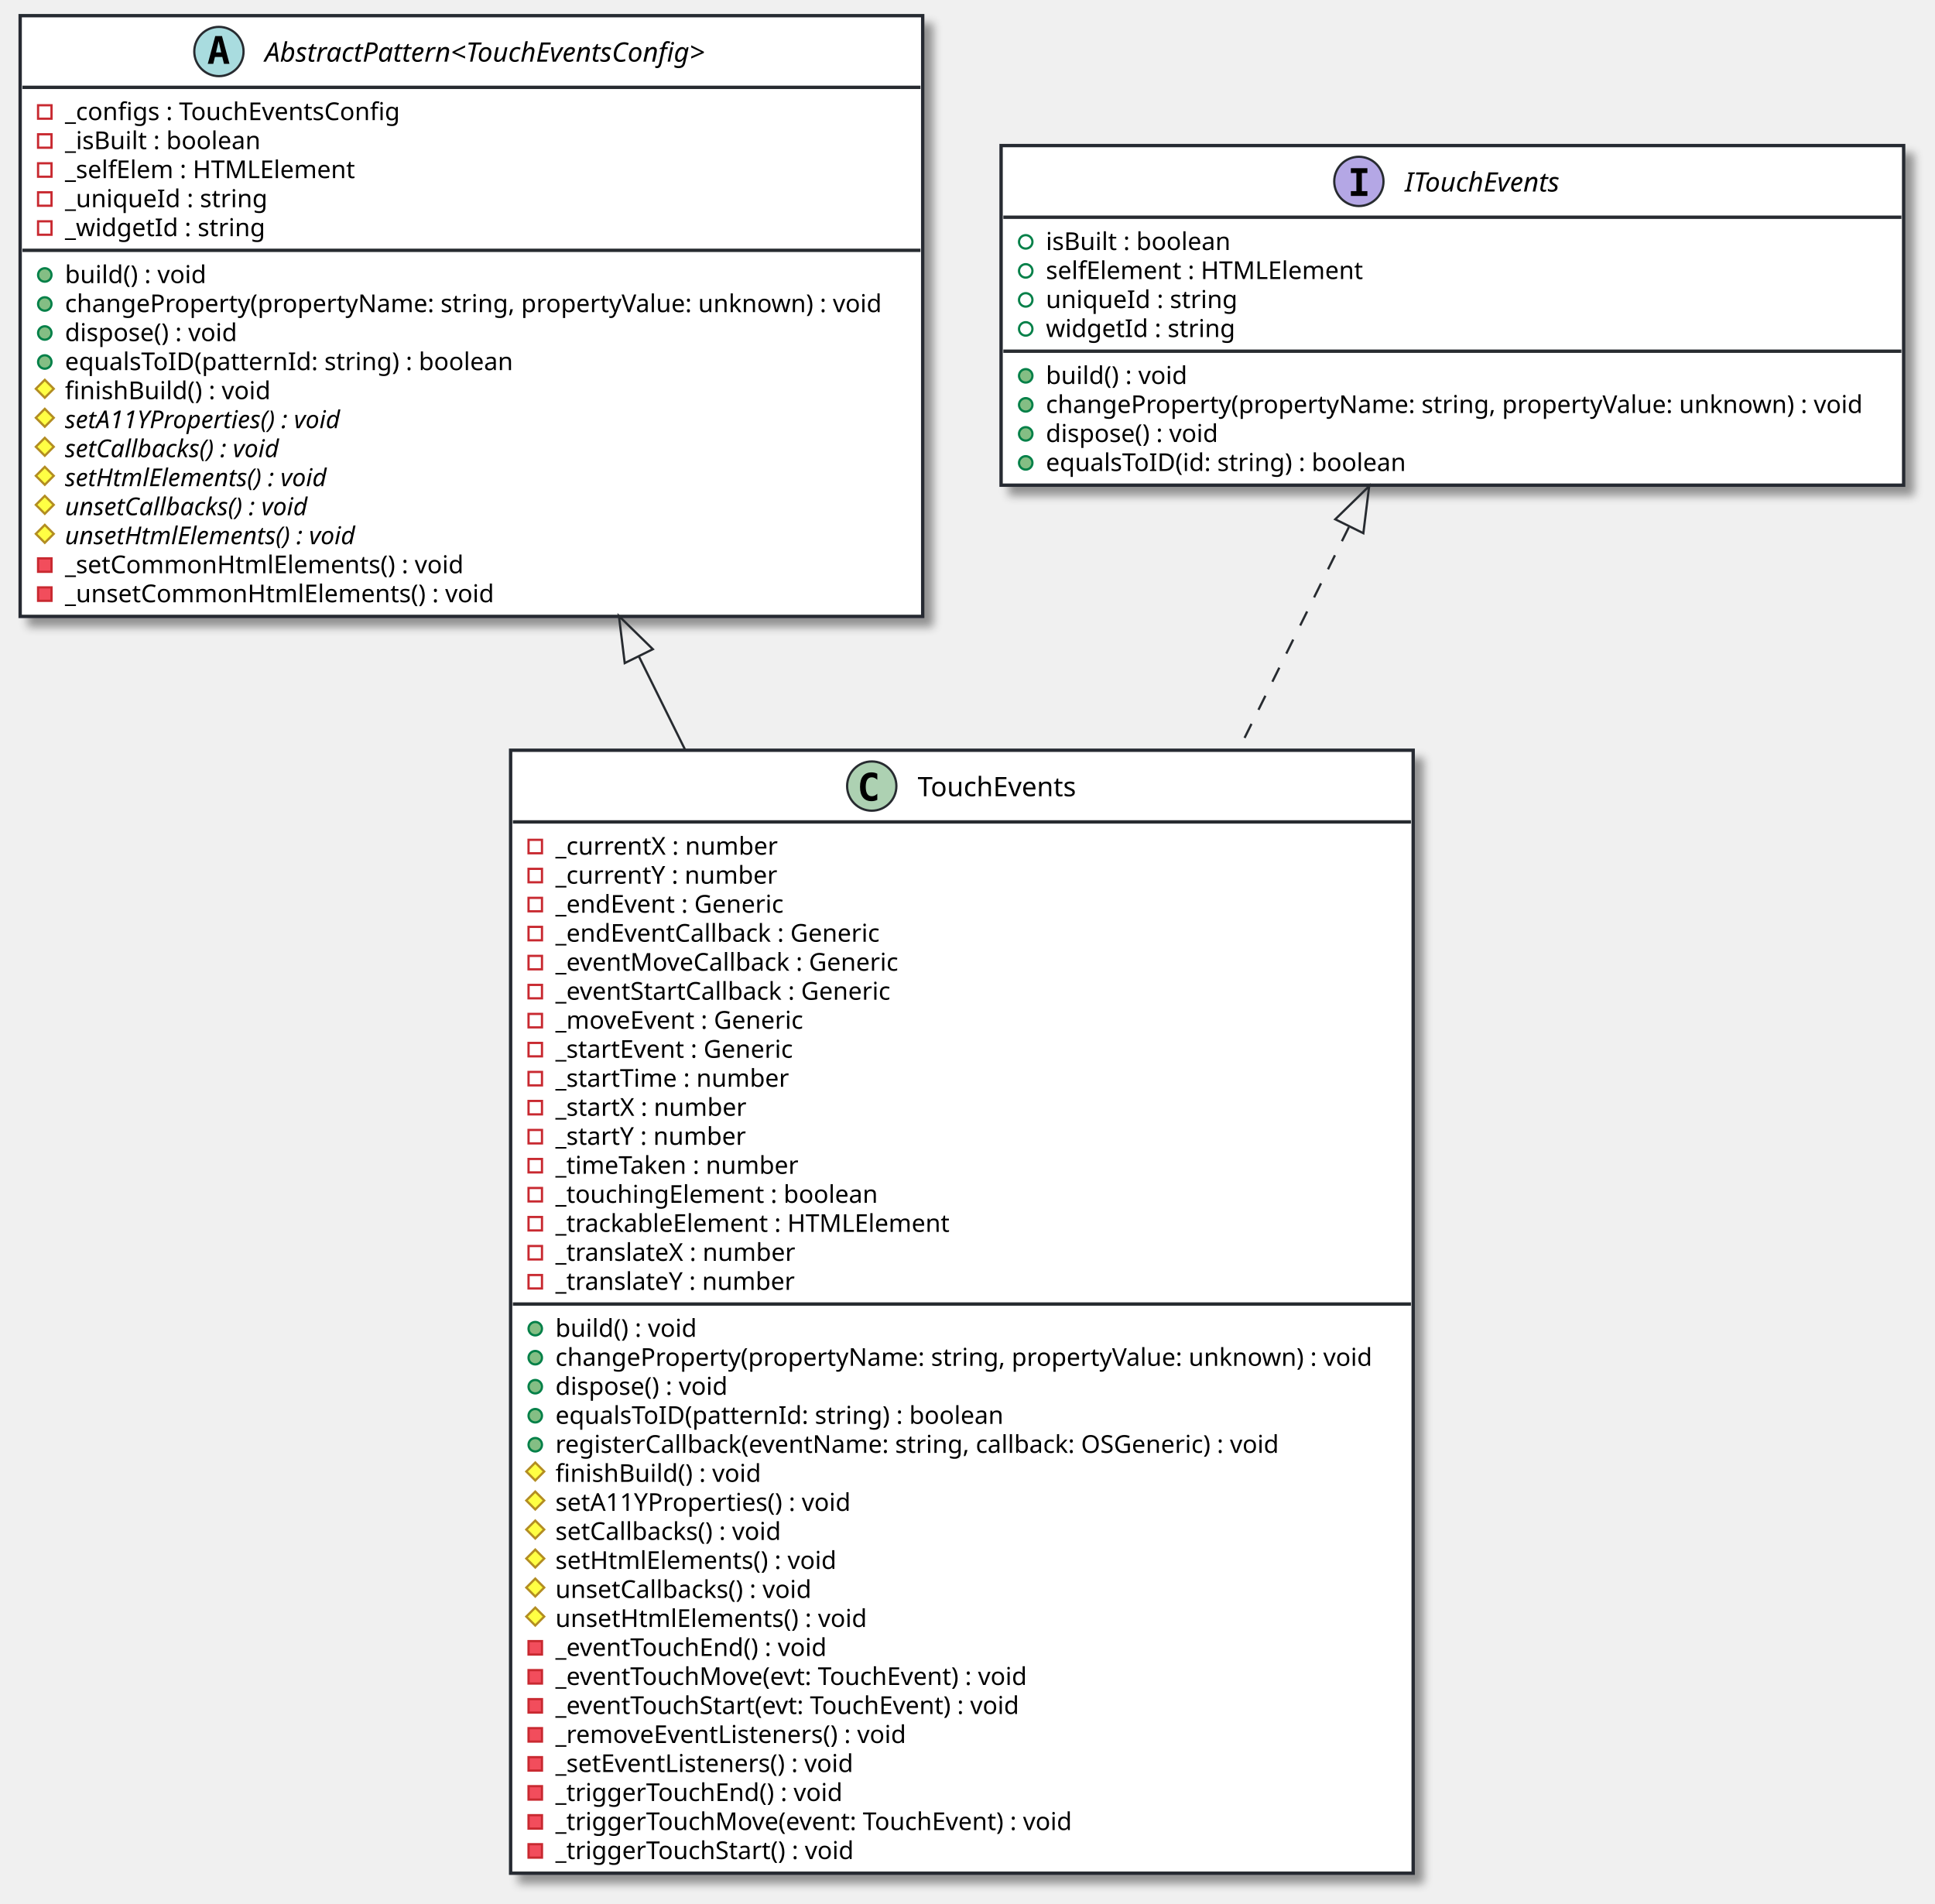
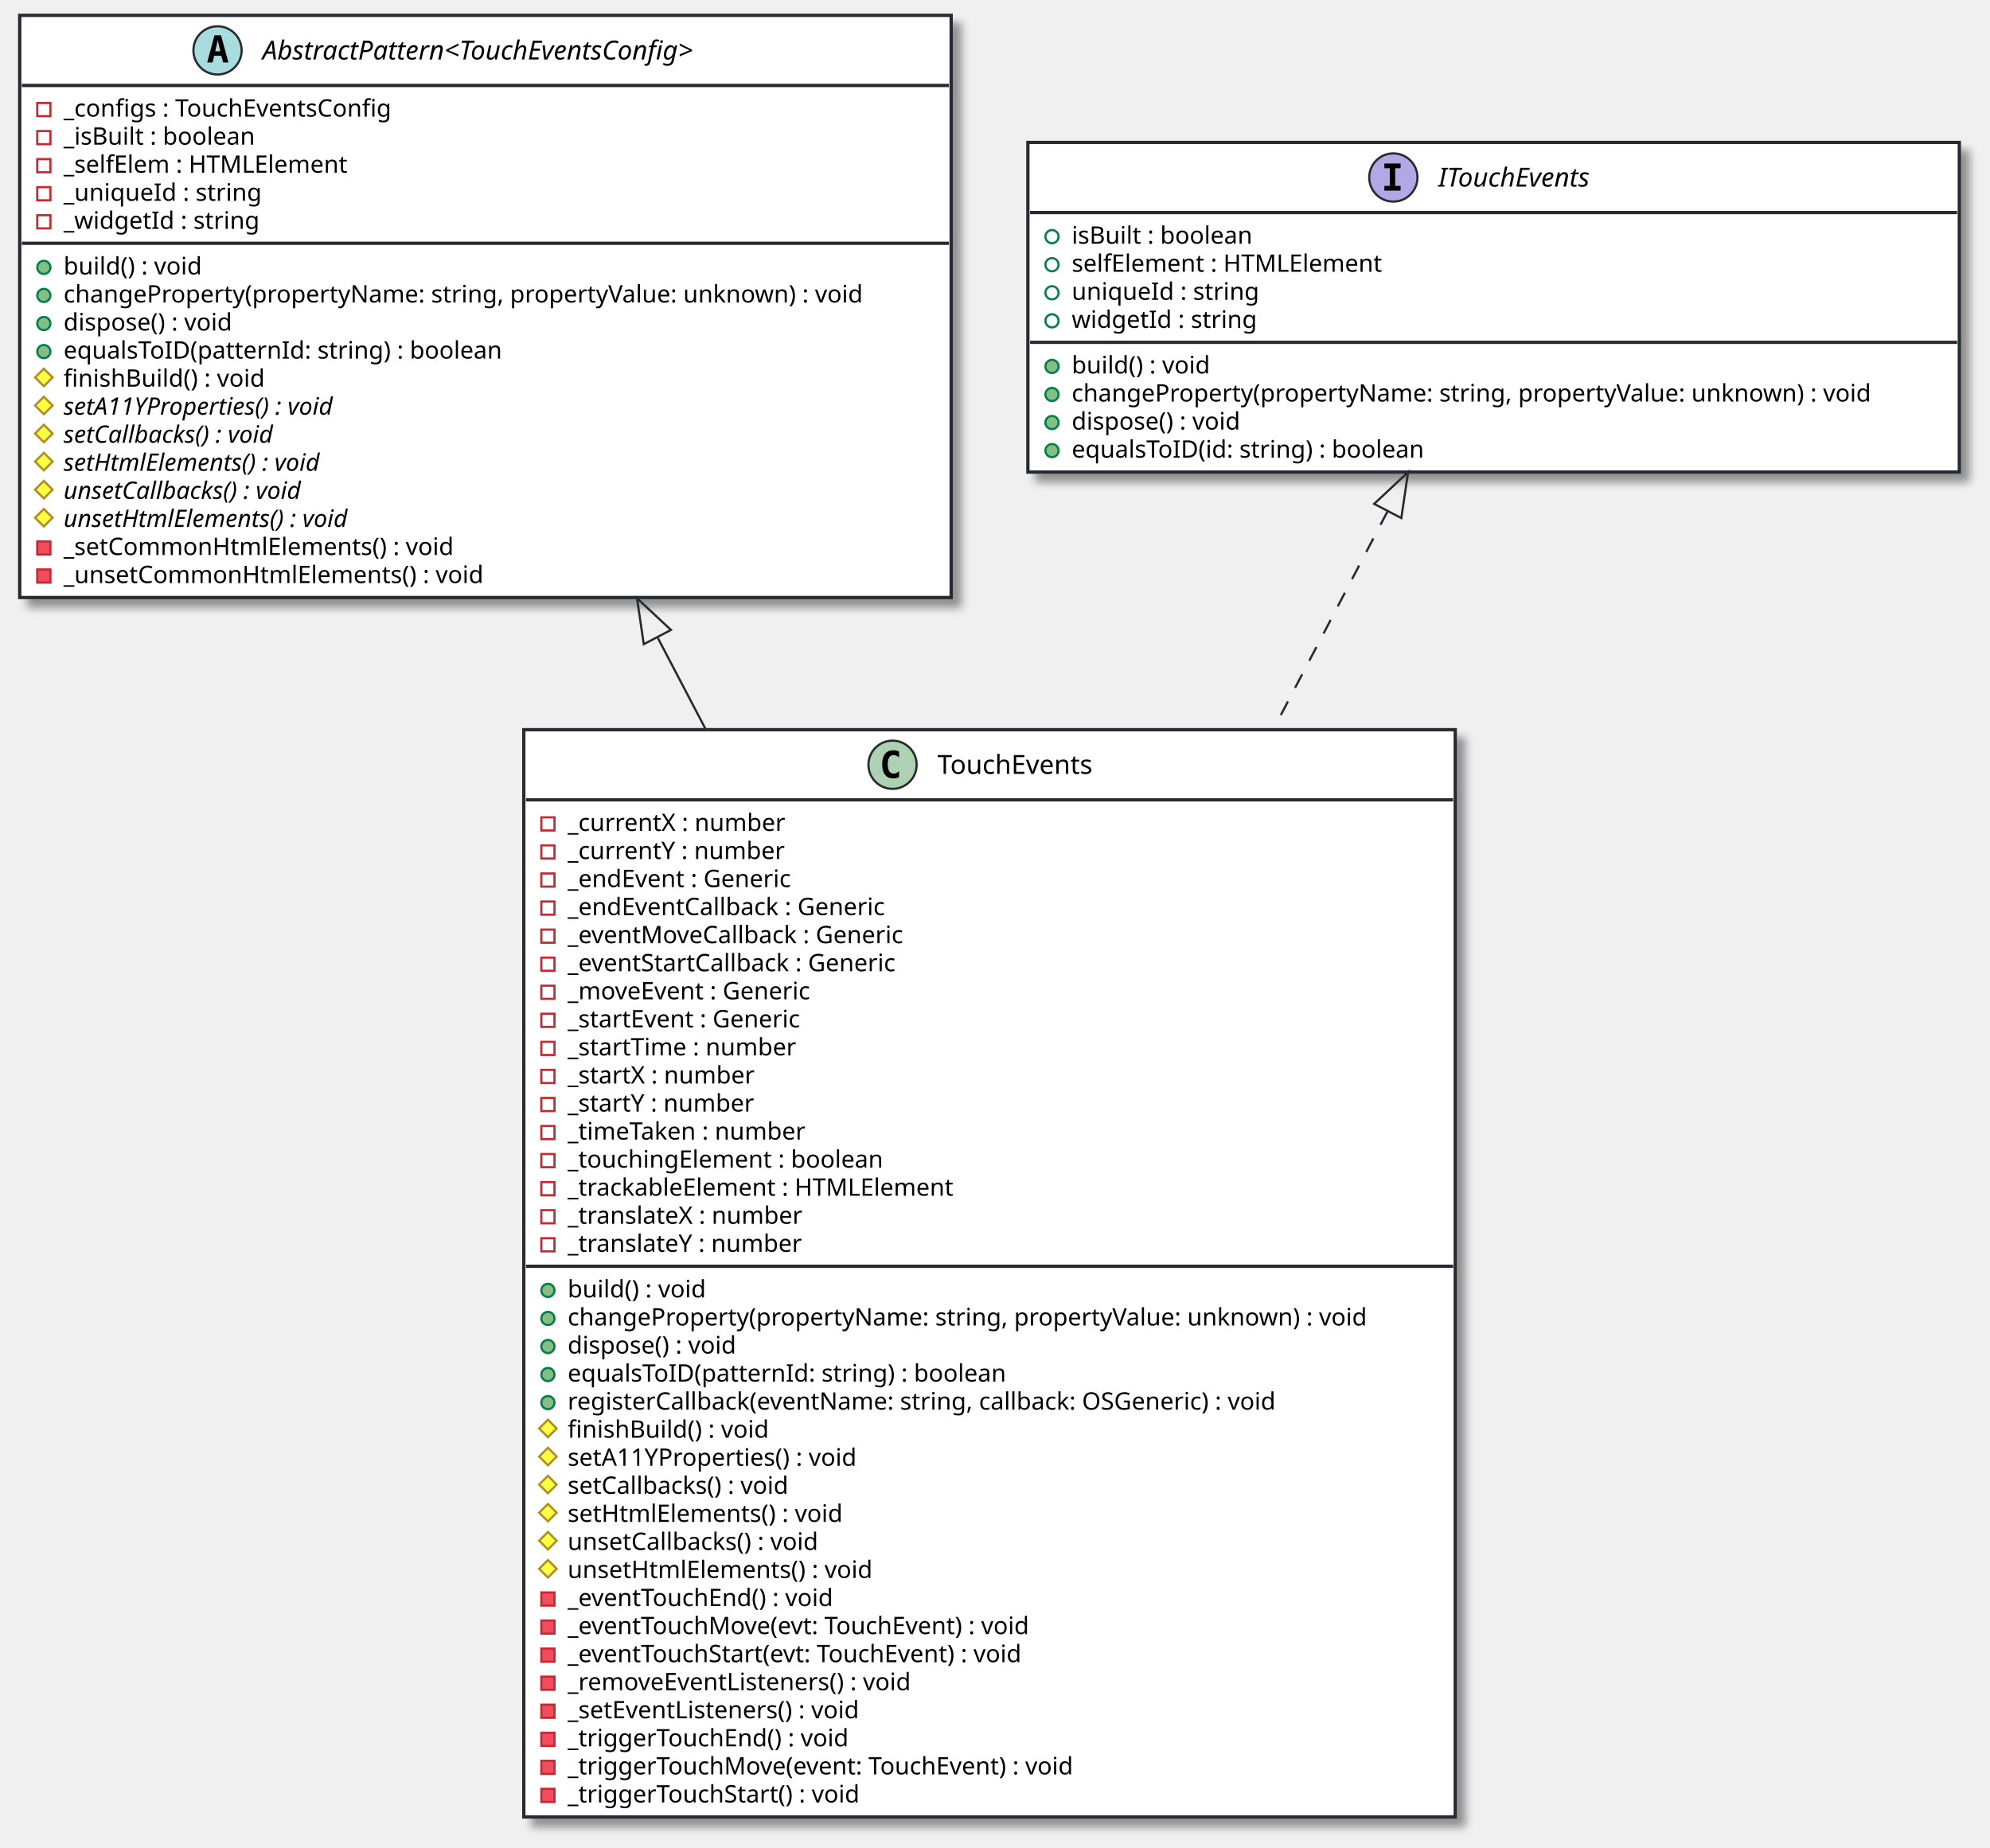
- <svg xmlns="http://www.w3.org/2000/svg" contentScriptType="application/ecmascript" contentStyleType="text/css" height="850px" preserveAspectRatio="none" style="width:864px;height:850px;background:#CED4DA;" version="1.1" viewBox="0 0 864 850" width="864px" zoomAndPan="magnify">
+ <svg xmlns="http://www.w3.org/2000/svg" contentScriptType="application/ecmascript" contentStyleType="text/css" height="843px" preserveAspectRatio="none" style="width:908px;height:843px;background:#CED4DA;" version="1.1" viewBox="0 0 908 843" width="908px" zoomAndPan="magnify">
  <defs>
    <filter height="300%" id="f10kd76dv59qzo" width="300%" x="-1" y="-1">
      <feGaussianBlur result="blurOut" stdDeviation="2.0" />
      <feColorMatrix in="blurOut" result="blurOut2" type="matrix" values="0 0 0 0 0 0 0 0 0 0 0 0 0 0 0 0 0 0 .4 0" />
      <feOffset dx="4.0" dy="4.0" in="blurOut2" result="blurOut3" />
      <feBlend in="SourceGraphic" in2="blurOut3" mode="normal" />
    </filter>
  </defs>
  <g>
-     <rect codeLine="7" fill="#FFFFFF" filter="url(#f10kd76dv59qzo)" height="501.428" id="TouchEvents" style="stroke:#272B30;stroke-width:1.5;" width="403" x="228" y="335" />
-     <ellipse cx="389.25" cy="351" fill="#ADD1B2" rx="11" ry="11" style="stroke:#272B30;stroke-width:1.0;" />
-     <path d="M391.723,357.143 Q391.142,357.442 390.503,357.591 Q389.864,357.741 389.158,357.741 Q386.651,357.741 385.332,356.089 Q384.012,354.437 384.012,351.316 Q384.012,348.187 385.332,346.535 Q386.651,344.883 389.158,344.883 Q389.864,344.883 390.511,345.032 Q391.159,345.182 391.723,345.481 L391.723,348.203 Q391.092,347.622 390.499,347.352 Q389.905,347.082 389.274,347.082 Q387.93,347.082 387.245,348.149 Q386.56,349.216 386.56,351.316 Q386.56,353.408 387.245,354.474 Q387.93,355.541 389.274,355.541 Q389.905,355.541 390.499,355.271 Q391.092,355.002 391.723,354.42 Z " fill="#000000" />
-     <text fill="#000000" font-family="sans-serif" font-size="12" lengthAdjust="spacing" textLength="72" x="409.75" y="355.535">TouchEvents</text>
-     <line style="stroke:#272B30;stroke-width:1.5;" x1="229" x2="630" y1="367" y2="367" />
-     <rect fill="none" height="6" style="stroke:#C82930;stroke-width:1.0;" width="6" x="236" y="375" />
-     <text fill="#000000" font-family="sans-serif" font-size="11" lengthAdjust="spacing" textLength="104" x="248" y="381.635">_currentX : number</text>
-     <rect fill="none" height="6" style="stroke:#C82930;stroke-width:1.0;" width="6" x="236" y="387.955" />
-     <text fill="#000000" font-family="sans-serif" font-size="11" lengthAdjust="spacing" textLength="104" x="248" y="394.59">_currentY : number</text>
-     <rect fill="none" height="6" style="stroke:#C82930;stroke-width:1.0;" width="6" x="236" y="400.91" />
-     <text fill="#000000" font-family="sans-serif" font-size="11" lengthAdjust="spacing" textLength="105" x="248" y="407.545">_endEvent : Generic</text>
-     <rect fill="none" height="6" style="stroke:#C82930;stroke-width:1.0;" width="6" x="236" y="413.865" />
-     <text fill="#000000" font-family="sans-serif" font-size="11" lengthAdjust="spacing" textLength="150" x="248" y="420.5">_endEventCallback : Generic</text>
-     <rect fill="none" height="6" style="stroke:#C82930;stroke-width:1.0;" width="6" x="236" y="426.82" />
-     <text fill="#000000" font-family="sans-serif" font-size="11" lengthAdjust="spacing" textLength="158" x="248" y="433.455">_eventMoveCallback : Generic</text>
-     <rect fill="none" height="6" style="stroke:#C82930;stroke-width:1.0;" width="6" x="236" y="439.775" />
-     <text fill="#000000" font-family="sans-serif" font-size="11" lengthAdjust="spacing" textLength="155" x="248" y="446.41">_eventStartCallback : Generic</text>
-     <rect fill="none" height="6" style="stroke:#C82930;stroke-width:1.0;" width="6" x="236" y="452.731" />
-     <text fill="#000000" font-family="sans-serif" font-size="11" lengthAdjust="spacing" textLength="114" x="248" y="459.365">_moveEvent : Generic</text>
-     <rect fill="none" height="6" style="stroke:#C82930;stroke-width:1.0;" width="6" x="236" y="465.685" />
-     <text fill="#000000" font-family="sans-serif" font-size="11" lengthAdjust="spacing" textLength="110" x="248" y="472.32">_startEvent : Generic</text>
-     <rect fill="none" height="6" style="stroke:#C82930;stroke-width:1.0;" width="6" x="236" y="478.641" />
-     <text fill="#000000" font-family="sans-serif" font-size="11" lengthAdjust="spacing" textLength="108" x="248" y="485.275">_startTime : number</text>
-     <rect fill="none" height="6" style="stroke:#C82930;stroke-width:1.0;" width="6" x="236" y="491.596" />
-     <text fill="#000000" font-family="sans-serif" font-size="11" lengthAdjust="spacing" textLength="89" x="248" y="498.231">_startX : number</text>
-     <rect fill="none" height="6" style="stroke:#C82930;stroke-width:1.0;" width="6" x="236" y="504.551" />
-     <text fill="#000000" font-family="sans-serif" font-size="11" lengthAdjust="spacing" textLength="89" x="248" y="511.185">_startY : number</text>
-     <rect fill="none" height="6" style="stroke:#C82930;stroke-width:1.0;" width="6" x="236" y="517.506" />
-     <text fill="#000000" font-family="sans-serif" font-size="11" lengthAdjust="spacing" textLength="112" x="248" y="524.141">_timeTaken : number</text>
-     <rect fill="none" height="6" style="stroke:#C82930;stroke-width:1.0;" width="6" x="236" y="530.461" />
-     <text fill="#000000" font-family="sans-serif" font-size="11" lengthAdjust="spacing" textLength="148" x="248" y="537.096">_touchingElement : boolean</text>
-     <rect fill="none" height="6" style="stroke:#C82930;stroke-width:1.0;" width="6" x="236" y="543.416" />
-     <text fill="#000000" font-family="sans-serif" font-size="11" lengthAdjust="spacing" textLength="178" x="248" y="550.051">_trackableElement : HTMLElement</text>
-     <rect fill="none" height="6" style="stroke:#C82930;stroke-width:1.0;" width="6" x="236" y="556.371" />
-     <text fill="#000000" font-family="sans-serif" font-size="11" lengthAdjust="spacing" textLength="111" x="248" y="563.006">_translateX : number</text>
-     <rect fill="none" height="6" style="stroke:#C82930;stroke-width:1.0;" width="6" x="236" y="569.326" />
-     <text fill="#000000" font-family="sans-serif" font-size="11" lengthAdjust="spacing" textLength="111" x="248" y="575.961">_translateY : number</text>
-     <line style="stroke:#272B30;stroke-width:1.5;" x1="229" x2="630" y1="582.281" y2="582.281" />
-     <ellipse cx="239" cy="593.281" fill="#84BE84" rx="3" ry="3" style="stroke:#038048;stroke-width:1.0;" />
-     <text fill="#000000" font-family="sans-serif" font-size="11" lengthAdjust="spacing" textLength="67" x="248" y="596.916">build() : void</text>
-     <ellipse cx="239" cy="606.236" fill="#84BE84" rx="3" ry="3" style="stroke:#038048;stroke-width:1.0;" />
-     <text fill="#000000" font-family="sans-serif" font-size="11" lengthAdjust="spacing" textLength="377" x="248" y="609.871">changeProperty(propertyName: string, propertyValue: unknown) : void</text>
-     <ellipse cx="239" cy="619.191" fill="#84BE84" rx="3" ry="3" style="stroke:#038048;stroke-width:1.0;" />
-     <text fill="#000000" font-family="sans-serif" font-size="11" lengthAdjust="spacing" textLength="82" x="248" y="622.826">dispose() : void</text>
-     <ellipse cx="239" cy="632.146" fill="#84BE84" rx="3" ry="3" style="stroke:#038048;stroke-width:1.0;" />
-     <text fill="#000000" font-family="sans-serif" font-size="11" lengthAdjust="spacing" textLength="207" x="248" y="635.781">equalsToID(patternId: string) : boolean</text>
-     <ellipse cx="239" cy="645.102" fill="#84BE84" rx="3" ry="3" style="stroke:#038048;stroke-width:1.0;" />
-     <text fill="#000000" font-family="sans-serif" font-size="11" lengthAdjust="spacing" textLength="335" x="248" y="648.736">registerCallback(eventName: string, callback: OSGeneric) : void</text>
-     <polygon fill="#FFFF44" points="239,653.057,243,657.057,239,661.057,235,657.057" style="stroke:#B38D22;stroke-width:1.0;" />
-     <text fill="#000000" font-family="sans-serif" font-size="11" lengthAdjust="spacing" textLength="96" x="248" y="661.691">finishBuild() : void</text>
-     <polygon fill="#FFFF44" points="239,666.012,243,670.012,239,674.012,235,670.012" style="stroke:#B38D22;stroke-width:1.0;" />
-     <text fill="#000000" font-family="sans-serif" font-size="11" lengthAdjust="spacing" textLength="140" x="248" y="674.646">setA11YProperties() : void</text>
-     <polygon fill="#FFFF44" points="239,678.967,243,682.967,239,686.967,235,682.967" style="stroke:#B38D22;stroke-width:1.0;" />
-     <text fill="#000000" font-family="sans-serif" font-size="11" lengthAdjust="spacing" textLength="107" x="248" y="687.602">setCallbacks() : void</text>
-     <polygon fill="#FFFF44" points="239,691.922,243,695.922,239,699.922,235,695.922" style="stroke:#B38D22;stroke-width:1.0;" />
-     <text fill="#000000" font-family="sans-serif" font-size="11" lengthAdjust="spacing" textLength="129" x="248" y="700.557">setHtmlElements() : void</text>
-     <polygon fill="#FFFF44" points="239,704.877,243,708.877,239,712.877,235,708.877" style="stroke:#B38D22;stroke-width:1.0;" />
-     <text fill="#000000" font-family="sans-serif" font-size="11" lengthAdjust="spacing" textLength="121" x="248" y="713.512">unsetCallbacks() : void</text>
-     <polygon fill="#FFFF44" points="239,717.832,243,721.832,239,725.832,235,721.832" style="stroke:#B38D22;stroke-width:1.0;" />
-     <text fill="#000000" font-family="sans-serif" font-size="11" lengthAdjust="spacing" textLength="143" x="248" y="726.467">unsetHtmlElements() : void</text>
-     <rect fill="#F24D5C" height="6" style="stroke:#C82930;stroke-width:1.0;" width="6" x="236" y="732.787" />
-     <text fill="#000000" font-family="sans-serif" font-size="11" lengthAdjust="spacing" textLength="129" x="248" y="739.422">_eventTouchEnd() : void</text>
-     <rect fill="#F24D5C" height="6" style="stroke:#C82930;stroke-width:1.0;" width="6" x="236" y="745.742" />
-     <text fill="#000000" font-family="sans-serif" font-size="11" lengthAdjust="spacing" textLength="222" x="248" y="752.377">_eventTouchMove(evt: TouchEvent) : void</text>
-     <rect fill="#F24D5C" height="6" style="stroke:#C82930;stroke-width:1.0;" width="6" x="236" y="758.697" />
-     <text fill="#000000" font-family="sans-serif" font-size="11" lengthAdjust="spacing" textLength="219" x="248" y="765.332">_eventTouchStart(evt: TouchEvent) : void</text>
-     <rect fill="#F24D5C" height="6" style="stroke:#C82930;stroke-width:1.0;" width="6" x="236" y="771.652" />
-     <text fill="#000000" font-family="sans-serif" font-size="11" lengthAdjust="spacing" textLength="164" x="248" y="778.287">_removeEventListeners() : void</text>
-     <rect fill="#F24D5C" height="6" style="stroke:#C82930;stroke-width:1.0;" width="6" x="236" y="784.607" />
-     <text fill="#000000" font-family="sans-serif" font-size="11" lengthAdjust="spacing" textLength="140" x="248" y="791.242">_setEventListeners() : void</text>
-     <rect fill="#F24D5C" height="6" style="stroke:#C82930;stroke-width:1.0;" width="6" x="236" y="797.562" />
-     <text fill="#000000" font-family="sans-serif" font-size="11" lengthAdjust="spacing" textLength="137" x="248" y="804.197">_triggerTouchEnd() : void</text>
-     <rect fill="#F24D5C" height="6" style="stroke:#C82930;stroke-width:1.0;" width="6" x="236" y="810.518" />
-     <text fill="#000000" font-family="sans-serif" font-size="11" lengthAdjust="spacing" textLength="243" x="248" y="817.152">_triggerTouchMove(event: TouchEvent) : void</text>
-     <rect fill="#F24D5C" height="6" style="stroke:#C82930;stroke-width:1.0;" width="6" x="236" y="823.473" />
-     <text fill="#000000" font-family="sans-serif" font-size="11" lengthAdjust="spacing" textLength="142" x="248" y="830.107">_triggerTouchStart() : void</text>
-     <rect codeLine="44" fill="#FFFFFF" filter="url(#f10kd76dv59qzo)" height="268.236" id="AbstractPattern&lt;TouchEventsConfig&gt;" style="stroke:#272B30;stroke-width:1.5;" width="403" x="9" y="7" />
-     <ellipse cx="97.75" cy="23" fill="#A9DCDF" rx="11" ry="11" style="stroke:#272B30;stroke-width:1.0;" />
-     <path d="M97.613,18.348 L96.46,23.42 L98.775,23.42 Z M96.119,16.107 L99.116,16.107 L102.461,28.5 L100.012,28.5 L99.249,25.437 L95.97,25.437 L95.223,28.5 L92.774,28.5 Z " fill="#000000" />
-     <text fill="#000000" font-family="sans-serif" font-size="12" font-style="italic" lengthAdjust="spacing" textLength="217" x="118.25" y="27.535">AbstractPattern&lt;TouchEventsConfig&gt;</text>
-     <line style="stroke:#272B30;stroke-width:1.5;" x1="10" x2="411" y1="39" y2="39" />
+     <rect codeLine="7" fill="#FFFFFF" filter="url(#f10kd76dv59qzo)" height="496.164" id="TouchEvents" style="stroke:#272B30;stroke-width:1.5;" width="425" x="239" y="333" />
+     <ellipse cx="407.25" cy="349" fill="#ADD1B2" rx="11" ry="11" style="stroke:#272B30;stroke-width:1.0;" />
+     <path d="M410.219,354.641 Q409.641,354.938 409,355.078 Q408.359,355.234 407.656,355.234 Q405.156,355.234 403.828,353.594 Q402.516,351.938 402.516,348.812 Q402.516,345.688 403.828,344.031 Q405.156,342.375 407.656,342.375 Q408.359,342.375 409,342.531 Q409.656,342.688 410.219,342.984 L410.219,345.703 Q409.594,345.125 409,344.859 Q408.406,344.578 407.781,344.578 Q406.438,344.578 405.75,345.656 Q405.062,346.719 405.062,348.812 Q405.062,350.906 405.75,351.984 Q406.438,353.047 407.781,353.047 Q408.406,353.047 409,352.781 Q409.594,352.5 410.219,351.922 L410.219,354.641 Z " fill="#000000" />
+     <text fill="#000000" font-family="sans-serif" font-size="12" lengthAdjust="spacing" textLength="80" x="427.75" y="353.154">TouchEvents</text>
+     <line style="stroke:#272B30;stroke-width:1.5;" x1="240" x2="663" y1="365" y2="365" />
+     <rect fill="none" height="6" style="stroke:#C82930;stroke-width:1.0;" width="6" x="247" y="373" />
+     <text fill="#000000" font-family="sans-serif" font-size="11" lengthAdjust="spacing" textLength="110" x="259" y="379.21">_currentX : number</text>
+     <rect fill="none" height="6" style="stroke:#C82930;stroke-width:1.0;" width="6" x="247" y="385.805" />
+     <text fill="#000000" font-family="sans-serif" font-size="11" lengthAdjust="spacing" textLength="110" x="259" y="392.015">_currentY : number</text>
+     <rect fill="none" height="6" style="stroke:#C82930;stroke-width:1.0;" width="6" x="247" y="398.609" />
+     <text fill="#000000" font-family="sans-serif" font-size="11" lengthAdjust="spacing" textLength="114" x="259" y="404.82">_endEvent : Generic</text>
+     <rect fill="none" height="6" style="stroke:#C82930;stroke-width:1.0;" width="6" x="247" y="411.414" />
+     <text fill="#000000" font-family="sans-serif" font-size="11" lengthAdjust="spacing" textLength="161" x="259" y="417.625">_endEventCallback : Generic</text>
+     <rect fill="none" height="6" style="stroke:#C82930;stroke-width:1.0;" width="6" x="247" y="424.219" />
+     <text fill="#000000" font-family="sans-serif" font-size="11" lengthAdjust="spacing" textLength="169" x="259" y="430.429">_eventMoveCallback : Generic</text>
+     <rect fill="none" height="6" style="stroke:#C82930;stroke-width:1.0;" width="6" x="247" y="437.023" />
+     <text fill="#000000" font-family="sans-serif" font-size="11" lengthAdjust="spacing" textLength="168" x="259" y="443.234">_eventStartCallback : Generic</text>
+     <rect fill="none" height="6" style="stroke:#C82930;stroke-width:1.0;" width="6" x="247" y="449.828" />
+     <text fill="#000000" font-family="sans-serif" font-size="11" lengthAdjust="spacing" textLength="124" x="259" y="456.039">_moveEvent : Generic</text>
+     <rect fill="none" height="6" style="stroke:#C82930;stroke-width:1.0;" width="6" x="247" y="462.633" />
+     <text fill="#000000" font-family="sans-serif" font-size="11" lengthAdjust="spacing" textLength="120" x="259" y="468.843">_startEvent : Generic</text>
+     <rect fill="none" height="6" style="stroke:#C82930;stroke-width:1.0;" width="6" x="247" y="475.438" />
+     <text fill="#000000" font-family="sans-serif" font-size="11" lengthAdjust="spacing" textLength="117" x="259" y="481.648">_startTime : number</text>
+     <rect fill="none" height="6" style="stroke:#C82930;stroke-width:1.0;" width="6" x="247" y="488.242" />
+     <text fill="#000000" font-family="sans-serif" font-size="11" lengthAdjust="spacing" textLength="96" x="259" y="494.453">_startX : number</text>
+     <rect fill="none" height="6" style="stroke:#C82930;stroke-width:1.0;" width="6" x="247" y="501.047" />
+     <text fill="#000000" font-family="sans-serif" font-size="11" lengthAdjust="spacing" textLength="96" x="259" y="507.257">_startY : number</text>
+     <rect fill="none" height="6" style="stroke:#C82930;stroke-width:1.0;" width="6" x="247" y="513.852" />
+     <text fill="#000000" font-family="sans-serif" font-size="11" lengthAdjust="spacing" textLength="121" x="259" y="520.062">_timeTaken : number</text>
+     <rect fill="none" height="6" style="stroke:#C82930;stroke-width:1.0;" width="6" x="247" y="526.656" />
+     <text fill="#000000" font-family="sans-serif" font-size="11" lengthAdjust="spacing" textLength="157" x="259" y="532.867">_touchingElement : boolean</text>
+     <rect fill="none" height="6" style="stroke:#C82930;stroke-width:1.0;" width="6" x="247" y="539.461" />
+     <text fill="#000000" font-family="sans-serif" font-size="11" lengthAdjust="spacing" textLength="192" x="259" y="545.671">_trackableElement : HTMLElement</text>
+     <rect fill="none" height="6" style="stroke:#C82930;stroke-width:1.0;" width="6" x="247" y="552.266" />
+     <text fill="#000000" font-family="sans-serif" font-size="11" lengthAdjust="spacing" textLength="120" x="259" y="558.476">_translateX : number</text>
+     <rect fill="none" height="6" style="stroke:#C82930;stroke-width:1.0;" width="6" x="247" y="565.07" />
+     <text fill="#000000" font-family="sans-serif" font-size="11" lengthAdjust="spacing" textLength="120" x="259" y="571.281">_translateY : number</text>
+     <line style="stroke:#272B30;stroke-width:1.5;" x1="240" x2="663" y1="577.875" y2="577.875" />
+     <ellipse cx="250" cy="588.875" fill="#84BE84" rx="3" ry="3" style="stroke:#038048;stroke-width:1.0;" />
+     <text fill="#000000" font-family="sans-serif" font-size="11" lengthAdjust="spacing" textLength="70" x="259" y="592.085">build() : void</text>
+     <ellipse cx="250" cy="601.68" fill="#84BE84" rx="3" ry="3" style="stroke:#038048;stroke-width:1.0;" />
+     <text fill="#000000" font-family="sans-serif" font-size="11" lengthAdjust="spacing" textLength="399" x="259" y="604.89">changeProperty(propertyName: string, propertyValue: unknown) : void</text>
+     <ellipse cx="250" cy="614.484" fill="#84BE84" rx="3" ry="3" style="stroke:#038048;stroke-width:1.0;" />
+     <text fill="#000000" font-family="sans-serif" font-size="11" lengthAdjust="spacing" textLength="88" x="259" y="617.695">dispose() : void</text>
+     <ellipse cx="250" cy="627.289" fill="#84BE84" rx="3" ry="3" style="stroke:#038048;stroke-width:1.0;" />
+     <text fill="#000000" font-family="sans-serif" font-size="11" lengthAdjust="spacing" textLength="220" x="259" y="630.5">equalsToID(patternId: string) : boolean</text>
+     <ellipse cx="250" cy="640.094" fill="#84BE84" rx="3" ry="3" style="stroke:#038048;stroke-width:1.0;" />
+     <text fill="#000000" font-family="sans-serif" font-size="11" lengthAdjust="spacing" textLength="362" x="259" y="643.304">registerCallback(eventName: string, callback: OSGeneric) : void</text>
+     <polygon fill="#FFFF44" points="250,647.898,254,651.898,250,655.898,246,651.898" style="stroke:#B38D22;stroke-width:1.0;" />
+     <text fill="#000000" font-family="sans-serif" font-size="11" lengthAdjust="spacing" textLength="102" x="259" y="656.109">finishBuild() : void</text>
+     <polygon fill="#FFFF44" points="250,660.703,254,664.703,250,668.703,246,664.703" style="stroke:#B38D22;stroke-width:1.0;" />
+     <text fill="#000000" font-family="sans-serif" font-size="11" lengthAdjust="spacing" textLength="148" x="259" y="668.914">setA11YProperties() : void</text>
+     <polygon fill="#FFFF44" points="250,673.508,254,677.508,250,681.508,246,677.508" style="stroke:#B38D22;stroke-width:1.0;" />
+     <text fill="#000000" font-family="sans-serif" font-size="11" lengthAdjust="spacing" textLength="115" x="259" y="681.718">setCallbacks() : void</text>
+     <polygon fill="#FFFF44" points="250,686.312,254,690.312,250,694.312,246,690.312" style="stroke:#B38D22;stroke-width:1.0;" />
+     <text fill="#000000" font-family="sans-serif" font-size="11" lengthAdjust="spacing" textLength="140" x="259" y="694.523">setHtmlElements() : void</text>
+     <polygon fill="#FFFF44" points="250,699.117,254,703.117,250,707.117,246,703.117" style="stroke:#B38D22;stroke-width:1.0;" />
+     <text fill="#000000" font-family="sans-serif" font-size="11" lengthAdjust="spacing" textLength="129" x="259" y="707.328">unsetCallbacks() : void</text>
+     <polygon fill="#FFFF44" points="250,711.922,254,715.922,250,719.922,246,715.922" style="stroke:#B38D22;stroke-width:1.0;" />
+     <text fill="#000000" font-family="sans-serif" font-size="11" lengthAdjust="spacing" textLength="154" x="259" y="720.132">unsetHtmlElements() : void</text>
+     <rect fill="#F24D5C" height="6" style="stroke:#C82930;stroke-width:1.0;" width="6" x="247" y="726.727" />
+     <text fill="#000000" font-family="sans-serif" font-size="11" lengthAdjust="spacing" textLength="135" x="259" y="732.937">_eventTouchEnd() : void</text>
+     <rect fill="#F24D5C" height="6" style="stroke:#C82930;stroke-width:1.0;" width="6" x="247" y="739.531" />
+     <text fill="#000000" font-family="sans-serif" font-size="11" lengthAdjust="spacing" textLength="233" x="259" y="745.742">_eventTouchMove(evt: TouchEvent) : void</text>
+     <rect fill="#F24D5C" height="6" style="stroke:#C82930;stroke-width:1.0;" width="6" x="247" y="752.336" />
+     <text fill="#000000" font-family="sans-serif" font-size="11" lengthAdjust="spacing" textLength="232" x="259" y="758.546">_eventTouchStart(evt: TouchEvent) : void</text>
+     <rect fill="#F24D5C" height="6" style="stroke:#C82930;stroke-width:1.0;" width="6" x="247" y="765.141" />
+     <text fill="#000000" font-family="sans-serif" font-size="11" lengthAdjust="spacing" textLength="176" x="259" y="771.351">_removeEventListeners() : void</text>
+     <rect fill="#F24D5C" height="6" style="stroke:#C82930;stroke-width:1.0;" width="6" x="247" y="777.945" />
+     <text fill="#000000" font-family="sans-serif" font-size="11" lengthAdjust="spacing" textLength="151" x="259" y="784.156">_setEventListeners() : void</text>
+     <rect fill="#F24D5C" height="6" style="stroke:#C82930;stroke-width:1.0;" width="6" x="247" y="790.75" />
+     <text fill="#000000" font-family="sans-serif" font-size="11" lengthAdjust="spacing" textLength="142" x="259" y="796.96">_triggerTouchEnd() : void</text>
+     <rect fill="#F24D5C" height="6" style="stroke:#C82930;stroke-width:1.0;" width="6" x="247" y="803.555" />
+     <text fill="#000000" font-family="sans-serif" font-size="11" lengthAdjust="spacing" textLength="254" x="259" y="809.765">_triggerTouchMove(event: TouchEvent) : void</text>
+     <rect fill="#F24D5C" height="6" style="stroke:#C82930;stroke-width:1.0;" width="6" x="247" y="816.359" />
+     <text fill="#000000" font-family="sans-serif" font-size="11" lengthAdjust="spacing" textLength="149" x="259" y="822.57">_triggerTouchStart() : void</text>
+     <rect codeLine="44" fill="#FFFFFF" filter="url(#f10kd76dv59qzo)" height="265.68" id="AbstractPattern&lt;TouchEventsConfig&gt;" style="stroke:#272B30;stroke-width:1.5;" width="425" x="9" y="7" />
+     <ellipse cx="99.25" cy="23" fill="#A9DCDF" rx="11" ry="11" style="stroke:#272B30;stroke-width:1.0;" />
+     <path d="M99.359,18.344 L98.203,23.422 L100.531,23.422 L99.359,18.344 Z M97.875,16.109 L100.859,16.109 L104.219,28.5 L101.766,28.5 L101,25.438 L97.719,25.438 L96.969,28.5 L94.531,28.5 L97.875,16.109 Z " fill="#000000" />
+     <text fill="#000000" font-family="sans-serif" font-size="12" font-style="italic" lengthAdjust="spacing" textLength="236" x="119.75" y="27.154">AbstractPattern&lt;TouchEventsConfig&gt;</text>
+     <line style="stroke:#272B30;stroke-width:1.5;" x1="10" x2="433" y1="39" y2="39" />
    <rect fill="none" height="6" style="stroke:#C82930;stroke-width:1.0;" width="6" x="17" y="47" />
-     <text fill="#000000" font-family="sans-serif" font-size="11" lengthAdjust="spacing" textLength="160" x="29" y="53.635">_configs : TouchEventsConfig</text>
-     <rect fill="none" height="6" style="stroke:#C82930;stroke-width:1.0;" width="6" x="17" y="59.955" />
-     <text fill="#000000" font-family="sans-serif" font-size="11" lengthAdjust="spacing" textLength="90" x="29" y="66.59">_isBuilt : boolean</text>
-     <rect fill="none" height="6" style="stroke:#C82930;stroke-width:1.0;" width="6" x="17" y="72.91" />
-     <text fill="#000000" font-family="sans-serif" font-size="11" lengthAdjust="spacing" textLength="131" x="29" y="79.545">_selfElem : HTMLElement</text>
-     <rect fill="none" height="6" style="stroke:#C82930;stroke-width:1.0;" width="6" x="17" y="85.865" />
-     <text fill="#000000" font-family="sans-serif" font-size="11" lengthAdjust="spacing" textLength="94" x="29" y="92.5">_uniqueId : string</text>
-     <rect fill="none" height="6" style="stroke:#C82930;stroke-width:1.0;" width="6" x="17" y="98.82" />
-     <text fill="#000000" font-family="sans-serif" font-size="11" lengthAdjust="spacing" textLength="92" x="29" y="105.455">_widgetId : string</text>
-     <line style="stroke:#272B30;stroke-width:1.5;" x1="10" x2="411" y1="111.775" y2="111.775" />
-     <ellipse cx="20" cy="122.775" fill="#84BE84" rx="3" ry="3" style="stroke:#038048;stroke-width:1.0;" />
-     <text fill="#000000" font-family="sans-serif" font-size="11" lengthAdjust="spacing" textLength="67" x="29" y="126.41">build() : void</text>
-     <ellipse cx="20" cy="135.731" fill="#84BE84" rx="3" ry="3" style="stroke:#038048;stroke-width:1.0;" />
-     <text fill="#000000" font-family="sans-serif" font-size="11" lengthAdjust="spacing" textLength="377" x="29" y="139.365">changeProperty(propertyName: string, propertyValue: unknown) : void</text>
-     <ellipse cx="20" cy="148.685" fill="#84BE84" rx="3" ry="3" style="stroke:#038048;stroke-width:1.0;" />
-     <text fill="#000000" font-family="sans-serif" font-size="11" lengthAdjust="spacing" textLength="82" x="29" y="152.32">dispose() : void</text>
-     <ellipse cx="20" cy="161.641" fill="#84BE84" rx="3" ry="3" style="stroke:#038048;stroke-width:1.0;" />
-     <text fill="#000000" font-family="sans-serif" font-size="11" lengthAdjust="spacing" textLength="207" x="29" y="165.275">equalsToID(patternId: string) : boolean</text>
-     <polygon fill="#FFFF44" points="20,169.596,24,173.596,20,177.596,16,173.596" style="stroke:#B38D22;stroke-width:1.0;" />
-     <text fill="#000000" font-family="sans-serif" font-size="11" lengthAdjust="spacing" textLength="96" x="29" y="178.231">finishBuild() : void</text>
-     <polygon fill="#FFFF44" points="20,182.551,24,186.551,20,190.551,16,186.551" style="stroke:#B38D22;stroke-width:1.0;" />
-     <text fill="#000000" font-family="sans-serif" font-size="11" font-style="italic" lengthAdjust="spacing" textLength="140" x="29" y="191.185">setA11YProperties() : void</text>
-     <polygon fill="#FFFF44" points="20,195.506,24,199.506,20,203.506,16,199.506" style="stroke:#B38D22;stroke-width:1.0;" />
-     <text fill="#000000" font-family="sans-serif" font-size="11" font-style="italic" lengthAdjust="spacing" textLength="107" x="29" y="204.141">setCallbacks() : void</text>
-     <polygon fill="#FFFF44" points="20,208.461,24,212.461,20,216.461,16,212.461" style="stroke:#B38D22;stroke-width:1.0;" />
-     <text fill="#000000" font-family="sans-serif" font-size="11" font-style="italic" lengthAdjust="spacing" textLength="129" x="29" y="217.096">setHtmlElements() : void</text>
-     <polygon fill="#FFFF44" points="20,221.416,24,225.416,20,229.416,16,225.416" style="stroke:#B38D22;stroke-width:1.0;" />
-     <text fill="#000000" font-family="sans-serif" font-size="11" font-style="italic" lengthAdjust="spacing" textLength="121" x="29" y="230.051">unsetCallbacks() : void</text>
-     <polygon fill="#FFFF44" points="20,234.371,24,238.371,20,242.371,16,238.371" style="stroke:#B38D22;stroke-width:1.0;" />
-     <text fill="#000000" font-family="sans-serif" font-size="11" font-style="italic" lengthAdjust="spacing" textLength="143" x="29" y="243.006">unsetHtmlElements() : void</text>
-     <rect fill="#F24D5C" height="6" style="stroke:#C82930;stroke-width:1.0;" width="6" x="17" y="249.326" />
-     <text fill="#000000" font-family="sans-serif" font-size="11" lengthAdjust="spacing" textLength="184" x="29" y="255.961">_setCommonHtmlElements() : void</text>
-     <rect fill="#F24D5C" height="6" style="stroke:#C82930;stroke-width:1.0;" width="6" x="17" y="262.281" />
-     <text fill="#000000" font-family="sans-serif" font-size="11" lengthAdjust="spacing" textLength="198" x="29" y="268.916">_unsetCommonHtmlElements() : void</text>
-     <rect codeLine="64" fill="#FFFFFF" filter="url(#f10kd76dv59qzo)" height="151.641" id="ITouchEvents" style="stroke:#272B30;stroke-width:1.5;" width="403" x="447" y="65" />
-     <ellipse cx="606.75" cy="81" fill="#B4A7E5" rx="11" ry="11" style="stroke:#272B30;stroke-width:1.0;" />
-     <path d="M603.178,77.265 L603.178,75.107 L610.557,75.107 L610.557,77.265 L608.092,77.265 L608.092,85.342 L610.557,85.342 L610.557,87.5 L603.178,87.5 L603.178,85.342 L605.643,85.342 L605.643,77.265 Z " fill="#000000" />
-     <text fill="#000000" font-family="sans-serif" font-size="12" font-style="italic" lengthAdjust="spacing" textLength="75" x="627.25" y="85.535">ITouchEvents</text>
-     <line style="stroke:#272B30;stroke-width:1.5;" x1="448" x2="849" y1="97" y2="97" />
-     <ellipse cx="458" cy="108" rx="3" ry="3" style="stroke:#038048;stroke-width:1.0;fill:none;" />
-     <text fill="#000000" font-family="sans-serif" font-size="11" lengthAdjust="spacing" textLength="84" x="467" y="111.635">isBuilt : boolean</text>
-     <ellipse cx="458" cy="120.955" rx="3" ry="3" style="stroke:#038048;stroke-width:1.0;fill:none;" />
-     <text fill="#000000" font-family="sans-serif" font-size="11" lengthAdjust="spacing" textLength="142" x="467" y="124.59">selfElement : HTMLElement</text>
-     <ellipse cx="458" cy="133.91" rx="3" ry="3" style="stroke:#038048;stroke-width:1.0;fill:none;" />
-     <text fill="#000000" font-family="sans-serif" font-size="11" lengthAdjust="spacing" textLength="88" x="467" y="137.545">uniqueId : string</text>
-     <ellipse cx="458" cy="146.865" rx="3" ry="3" style="stroke:#038048;stroke-width:1.0;fill:none;" />
-     <text fill="#000000" font-family="sans-serif" font-size="11" lengthAdjust="spacing" textLength="86" x="467" y="150.5">widgetId : string</text>
-     <line style="stroke:#272B30;stroke-width:1.5;" x1="448" x2="849" y1="156.82" y2="156.82" />
-     <ellipse cx="458" cy="167.82" fill="#84BE84" rx="3" ry="3" style="stroke:#038048;stroke-width:1.0;" />
-     <text fill="#000000" font-family="sans-serif" font-size="11" lengthAdjust="spacing" textLength="67" x="467" y="171.455">build() : void</text>
-     <ellipse cx="458" cy="180.775" fill="#84BE84" rx="3" ry="3" style="stroke:#038048;stroke-width:1.0;" />
-     <text fill="#000000" font-family="sans-serif" font-size="11" lengthAdjust="spacing" textLength="377" x="467" y="184.41">changeProperty(propertyName: string, propertyValue: unknown) : void</text>
-     <ellipse cx="458" cy="193.731" fill="#84BE84" rx="3" ry="3" style="stroke:#038048;stroke-width:1.0;" />
-     <text fill="#000000" font-family="sans-serif" font-size="11" lengthAdjust="spacing" textLength="82" x="467" y="197.365">dispose() : void</text>
-     <ellipse cx="458" cy="206.685" fill="#84BE84" rx="3" ry="3" style="stroke:#038048;stroke-width:1.0;" />
-     <text fill="#000000" font-family="sans-serif" font-size="11" lengthAdjust="spacing" textLength="168" x="467" y="210.32">equalsToID(id: string) : boolean</text>
-     <path codeLine="63" d="M285.35,293.25 C292.05,306.77 298.93,320.69 305.9,334.76 " fill="none" id="AbstractPattern&lt;TouchEventsConfig&gt;-backto-TouchEvents" style="stroke:#272B30;stroke-width:1.0;" />
-     <polygon fill="none" points="278.95,296.09,276.36,275.06,291.5,289.88,278.95,296.09" style="stroke:#272B30;stroke-width:1.0;" />
-     <path codeLine="74" d="M602.28,235.39 C587.58,265.1 570.56,299.48 553.06,334.85 " fill="none" id="ITouchEvents-backto-TouchEvents" style="stroke:#272B30;stroke-width:1.0;stroke-dasharray:7.0,7.0;" />
-     <polygon fill="none" points="596.2,231.88,611.35,217.06,608.75,238.09,596.2,231.88" style="stroke:#272B30;stroke-width:1.0;" />
+     <text fill="#000000" font-family="sans-serif" font-size="11" lengthAdjust="spacing" textLength="167" x="29" y="53.21">_configs : TouchEventsConfig</text>
+     <rect fill="none" height="6" style="stroke:#C82930;stroke-width:1.0;" width="6" x="17" y="59.805" />
+     <text fill="#000000" font-family="sans-serif" font-size="11" lengthAdjust="spacing" textLength="98" x="29" y="66.015">_isBuilt : boolean</text>
+     <rect fill="none" height="6" style="stroke:#C82930;stroke-width:1.0;" width="6" x="17" y="72.609" />
+     <text fill="#000000" font-family="sans-serif" font-size="11" lengthAdjust="spacing" textLength="143" x="29" y="78.82">_selfElem : HTMLElement</text>
+     <rect fill="none" height="6" style="stroke:#C82930;stroke-width:1.0;" width="6" x="17" y="85.414" />
+     <text fill="#000000" font-family="sans-serif" font-size="11" lengthAdjust="spacing" textLength="99" x="29" y="91.624">_uniqueId : string</text>
+     <rect fill="none" height="6" style="stroke:#C82930;stroke-width:1.0;" width="6" x="17" y="98.219" />
+     <text fill="#000000" font-family="sans-serif" font-size="11" lengthAdjust="spacing" textLength="98" x="29" y="104.429">_widgetId : string</text>
+     <line style="stroke:#272B30;stroke-width:1.5;" x1="10" x2="433" y1="111.023" y2="111.023" />
+     <ellipse cx="20" cy="122.023" fill="#84BE84" rx="3" ry="3" style="stroke:#038048;stroke-width:1.0;" />
+     <text fill="#000000" font-family="sans-serif" font-size="11" lengthAdjust="spacing" textLength="70" x="29" y="125.234">build() : void</text>
+     <ellipse cx="20" cy="134.828" fill="#84BE84" rx="3" ry="3" style="stroke:#038048;stroke-width:1.0;" />
+     <text fill="#000000" font-family="sans-serif" font-size="11" lengthAdjust="spacing" textLength="399" x="29" y="138.039">changeProperty(propertyName: string, propertyValue: unknown) : void</text>
+     <ellipse cx="20" cy="147.633" fill="#84BE84" rx="3" ry="3" style="stroke:#038048;stroke-width:1.0;" />
+     <text fill="#000000" font-family="sans-serif" font-size="11" lengthAdjust="spacing" textLength="88" x="29" y="150.843">dispose() : void</text>
+     <ellipse cx="20" cy="160.438" fill="#84BE84" rx="3" ry="3" style="stroke:#038048;stroke-width:1.0;" />
+     <text fill="#000000" font-family="sans-serif" font-size="11" lengthAdjust="spacing" textLength="220" x="29" y="163.648">equalsToID(patternId: string) : boolean</text>
+     <polygon fill="#FFFF44" points="20,168.242,24,172.242,20,176.242,16,172.242" style="stroke:#B38D22;stroke-width:1.0;" />
+     <text fill="#000000" font-family="sans-serif" font-size="11" lengthAdjust="spacing" textLength="102" x="29" y="176.453">finishBuild() : void</text>
+     <polygon fill="#FFFF44" points="20,181.047,24,185.047,20,189.047,16,185.047" style="stroke:#B38D22;stroke-width:1.0;" />
+     <text fill="#000000" font-family="sans-serif" font-size="11" font-style="italic" lengthAdjust="spacing" textLength="148" x="29" y="189.257">setA11YProperties() : void</text>
+     <polygon fill="#FFFF44" points="20,193.852,24,197.852,20,201.852,16,197.852" style="stroke:#B38D22;stroke-width:1.0;" />
+     <text fill="#000000" font-family="sans-serif" font-size="11" font-style="italic" lengthAdjust="spacing" textLength="114" x="29" y="202.062">setCallbacks() : void</text>
+     <polygon fill="#FFFF44" points="20,206.656,24,210.656,20,214.656,16,210.656" style="stroke:#B38D22;stroke-width:1.0;" />
+     <text fill="#000000" font-family="sans-serif" font-size="11" font-style="italic" lengthAdjust="spacing" textLength="139" x="29" y="214.867">setHtmlElements() : void</text>
+     <polygon fill="#FFFF44" points="20,219.461,24,223.461,20,227.461,16,223.461" style="stroke:#B38D22;stroke-width:1.0;" />
+     <text fill="#000000" font-family="sans-serif" font-size="11" font-style="italic" lengthAdjust="spacing" textLength="128" x="29" y="227.671">unsetCallbacks() : void</text>
+     <polygon fill="#FFFF44" points="20,232.266,24,236.266,20,240.266,16,236.266" style="stroke:#B38D22;stroke-width:1.0;" />
+     <text fill="#000000" font-family="sans-serif" font-size="11" font-style="italic" lengthAdjust="spacing" textLength="153" x="29" y="240.476">unsetHtmlElements() : void</text>
+     <rect fill="#F24D5C" height="6" style="stroke:#C82930;stroke-width:1.0;" width="6" x="17" y="247.07" />
+     <text fill="#000000" font-family="sans-serif" font-size="11" lengthAdjust="spacing" textLength="197" x="29" y="253.281">_setCommonHtmlElements() : void</text>
+     <rect fill="#F24D5C" height="6" style="stroke:#C82930;stroke-width:1.0;" width="6" x="17" y="259.875" />
+     <text fill="#000000" font-family="sans-serif" font-size="11" lengthAdjust="spacing" textLength="211" x="29" y="266.085">_unsetCommonHtmlElements() : void</text>
+     <rect codeLine="64" fill="#FFFFFF" filter="url(#f10kd76dv59qzo)" height="150.438" id="ITouchEvents" style="stroke:#272B30;stroke-width:1.5;" width="425" x="469" y="65" />
+     <ellipse cx="635.75" cy="81" fill="#B4A7E5" rx="11" ry="11" style="stroke:#272B30;stroke-width:1.0;" />
+     <path d="M631.672,76.766 L631.672,74.609 L639.062,74.609 L639.062,76.766 L636.594,76.766 L636.594,84.844 L639.062,84.844 L639.062,87 L631.672,87 L631.672,84.844 L634.141,84.844 L634.141,76.766 L631.672,76.766 Z " fill="#000000" />
+     <text fill="#000000" font-family="sans-serif" font-size="12" font-style="italic" lengthAdjust="spacing" textLength="83" x="656.25" y="85.154">ITouchEvents</text>
+     <line style="stroke:#272B30;stroke-width:1.5;" x1="470" x2="893" y1="97" y2="97" />
+     <ellipse cx="480" cy="108" rx="3" ry="3" style="stroke:#038048;stroke-width:1.0;fill:none;" />
+     <text fill="#000000" font-family="sans-serif" font-size="11" lengthAdjust="spacing" textLength="92" x="489" y="111.21">isBuilt : boolean</text>
+     <ellipse cx="480" cy="120.805" rx="3" ry="3" style="stroke:#038048;stroke-width:1.0;fill:none;" />
+     <text fill="#000000" font-family="sans-serif" font-size="11" lengthAdjust="spacing" textLength="155" x="489" y="124.015">selfElement : HTMLElement</text>
+     <ellipse cx="480" cy="133.609" rx="3" ry="3" style="stroke:#038048;stroke-width:1.0;fill:none;" />
+     <text fill="#000000" font-family="sans-serif" font-size="11" lengthAdjust="spacing" textLength="93" x="489" y="136.82">uniqueId : string</text>
+     <ellipse cx="480" cy="146.414" rx="3" ry="3" style="stroke:#038048;stroke-width:1.0;fill:none;" />
+     <text fill="#000000" font-family="sans-serif" font-size="11" lengthAdjust="spacing" textLength="92" x="489" y="149.625">widgetId : string</text>
+     <line style="stroke:#272B30;stroke-width:1.5;" x1="470" x2="893" y1="156.219" y2="156.219" />
+     <ellipse cx="480" cy="167.219" fill="#84BE84" rx="3" ry="3" style="stroke:#038048;stroke-width:1.0;" />
+     <text fill="#000000" font-family="sans-serif" font-size="11" lengthAdjust="spacing" textLength="70" x="489" y="170.429">build() : void</text>
+     <ellipse cx="480" cy="180.023" fill="#84BE84" rx="3" ry="3" style="stroke:#038048;stroke-width:1.0;" />
+     <text fill="#000000" font-family="sans-serif" font-size="11" lengthAdjust="spacing" textLength="399" x="489" y="183.234">changeProperty(propertyName: string, propertyValue: unknown) : void</text>
+     <ellipse cx="480" cy="192.828" fill="#84BE84" rx="3" ry="3" style="stroke:#038048;stroke-width:1.0;" />
+     <text fill="#000000" font-family="sans-serif" font-size="11" lengthAdjust="spacing" textLength="88" x="489" y="196.039">dispose() : void</text>
+     <ellipse cx="480" cy="205.633" fill="#84BE84" rx="3" ry="3" style="stroke:#038048;stroke-width:1.0;" />
+     <text fill="#000000" font-family="sans-serif" font-size="11" lengthAdjust="spacing" textLength="179" x="489" y="208.843">equalsToID(id: string) : boolean</text>
+     <path codeLine="63" d="M300.18,291.17 C307.26,304.68 314.54,318.58 321.9,332.64 " fill="none" id="AbstractPattern&lt;TouchEventsConfig&gt;-backto-TouchEvents" style="stroke:#272B30;stroke-width:1.0;" />
+     <polygon fill="none" points="293.74,293.98,290.66,273.01,306.15,287.48,293.74,293.98" style="stroke:#272B30;stroke-width:1.0;" />
+     <path codeLine="74" d="M633.14,233.3 C617.59,262.98 599.56,297.4 581.02,332.79 " fill="none" id="ITouchEvents-backto-TouchEvents" style="stroke:#272B30;stroke-width:1.0;stroke-dasharray:7.0,7.0;" />
+     <polygon fill="none" points="627,229.94,642.48,215.47,639.4,236.43,627,229.94" style="stroke:#272B30;stroke-width:1.0;" />
  </g>
</svg>
